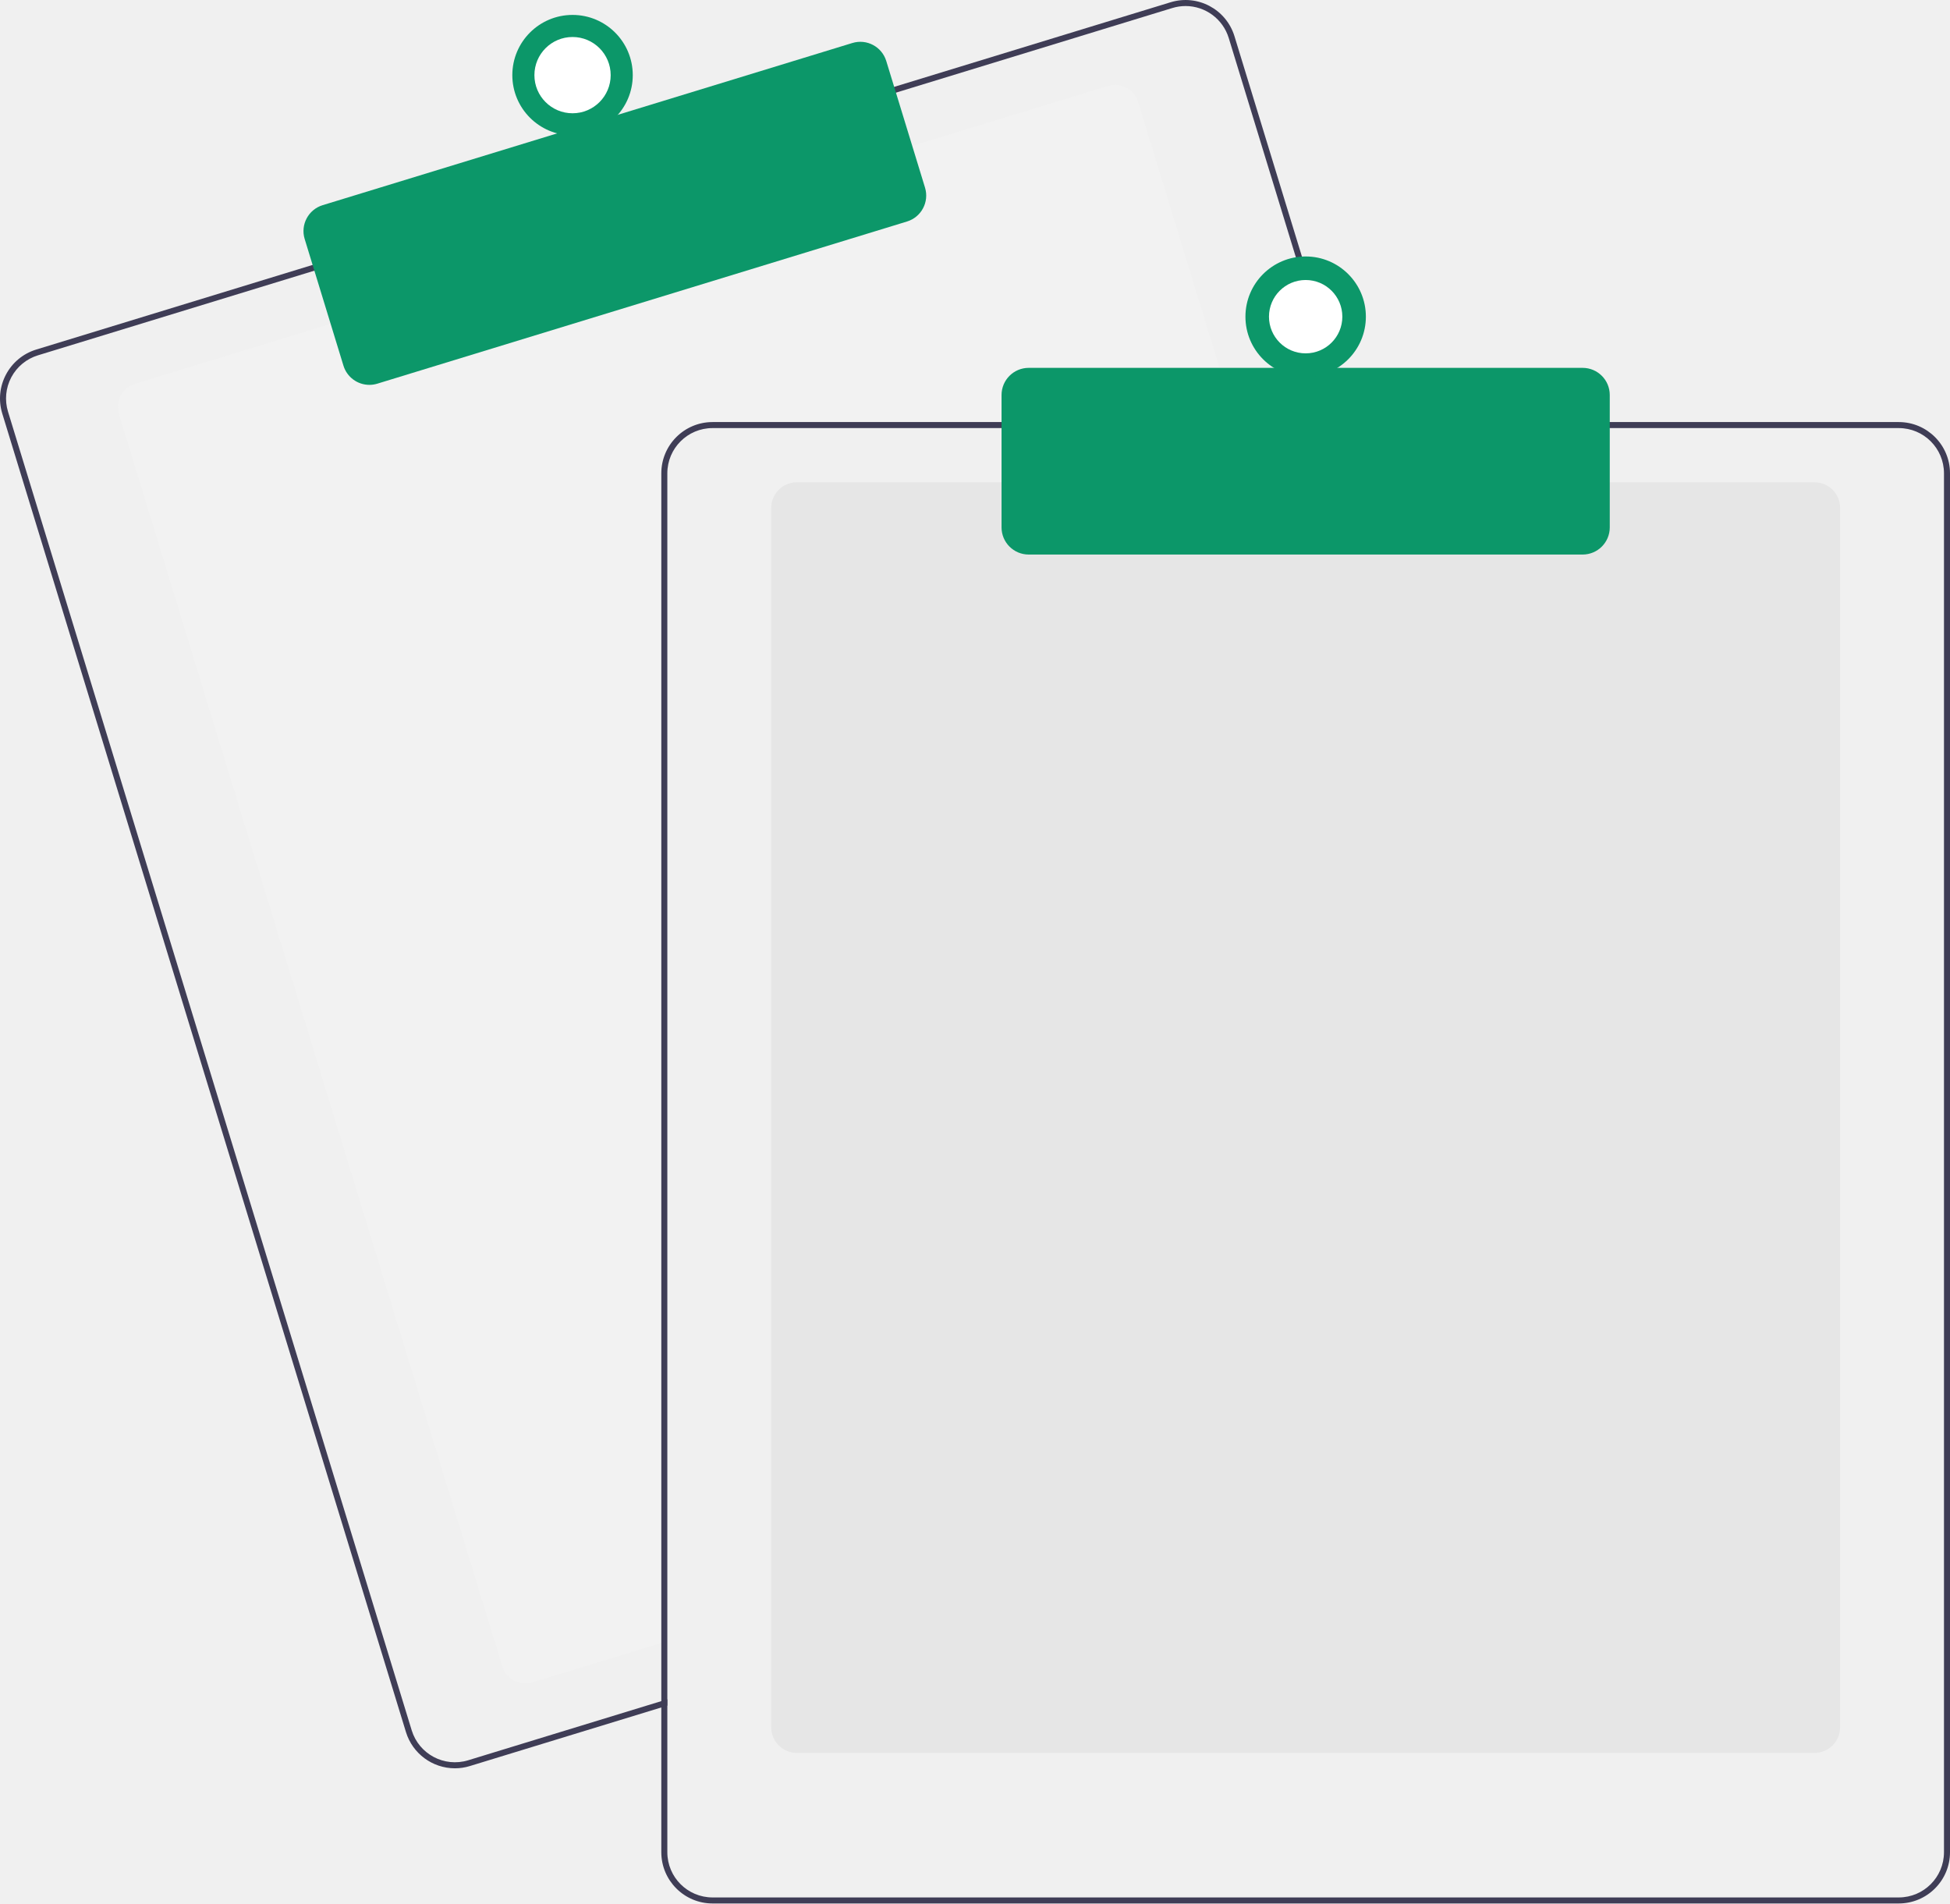
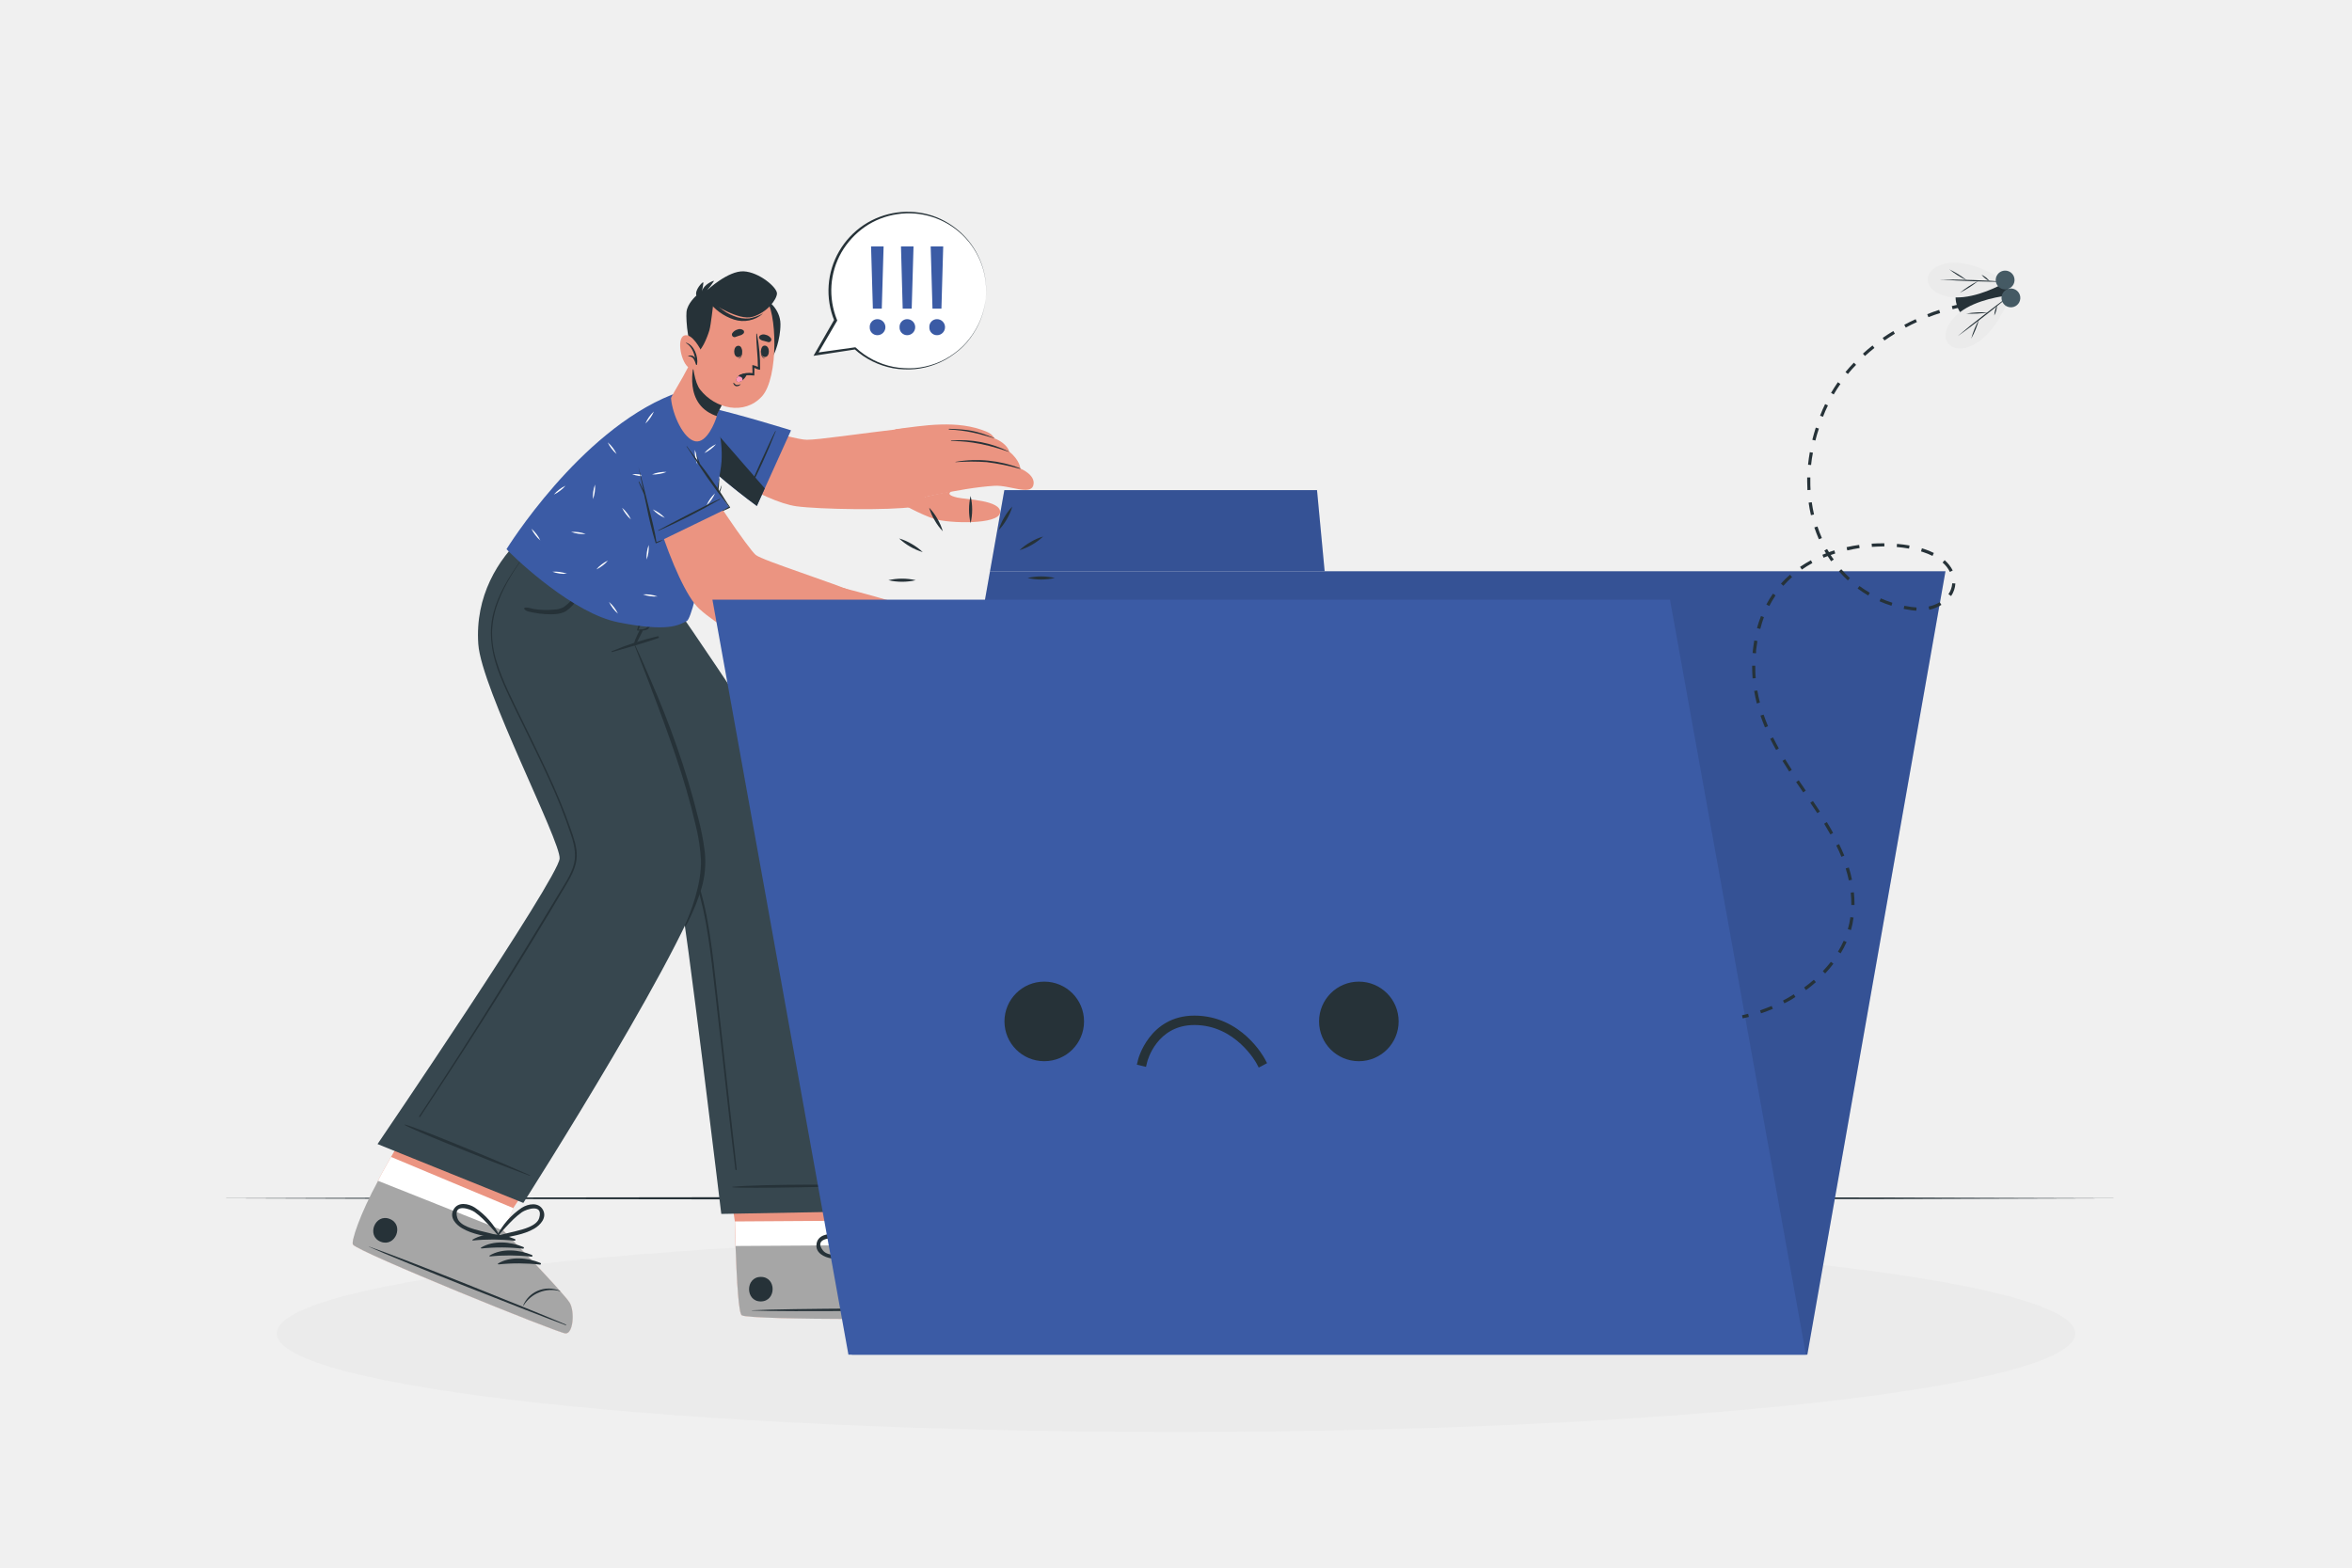
- <svg xmlns="http://www.w3.org/2000/svg" id="b21613c9-2bf0-4d37-bef0-3b193d34fc5d" data-name="Layer 1" width="647.636" height="632.174" viewBox="0 0 647.636 632.174">
-   <path d="M687.328,276.087H512.818a15.018,15.018,0,0,0-15,15v387.85l-2,.61-42.81,13.11a8.007,8.007,0,0,1-9.99-5.31L315.678,271.397a8.003,8.003,0,0,1,5.31-9.99l65.97-20.2,191.25-58.54,65.97-20.2a7.989,7.989,0,0,1,9.99,5.3l32.55,106.32Z" transform="translate(-276.1819 -133.9131)" fill="#f2f2f2" />
-   <path d="M725.408,274.087l-39.23-128.14a16.994,16.994,0,0,0-21.23-11.28l-92.75,28.39L380.958,221.607l-92.75,28.4a17.015,17.015,0,0,0-11.28,21.23l134.08,437.93a17.027,17.027,0,0,0,16.26,12.03,16.789,16.789,0,0,0,4.97-.75l63.58-19.46,2-.62v-2.09l-2,.61-64.17,19.65a15.015,15.015,0,0,1-18.73-9.95l-134.07-437.94a14.979,14.979,0,0,1,9.95-18.73l92.75-28.4,191.24-58.54,92.75-28.4a15.156,15.156,0,0,1,4.41-.66,15.015,15.015,0,0,1,14.32,10.61l39.05,127.56.62,2h2.08Z" transform="translate(-276.1819 -133.9131)" fill="#3f3d56" />
-   <path d="M398.863,261.734a9.016,9.016,0,0,1-8.611-6.367l-12.88-42.072a8.999,8.999,0,0,1,5.971-11.24l175.939-53.864a9.009,9.009,0,0,1,11.241,5.971l12.88,42.072a9.01,9.01,0,0,1-5.971,11.241L401.492,261.339A8.976,8.976,0,0,1,398.863,261.734Z" transform="translate(-276.1819 -133.9131)" fill="#0c9769" />
-   <circle cx="190.154" cy="24.955" r="20" fill="#0c9769" />
-   <circle cx="190.154" cy="24.955" r="12.665" fill="#fff" />
-   <path d="M878.818,716.087h-338a8.51,8.51,0,0,1-8.5-8.5v-405a8.51,8.51,0,0,1,8.5-8.5h338a8.51,8.51,0,0,1,8.5,8.5v405A8.51,8.51,0,0,1,878.818,716.087Z" transform="translate(-276.1819 -133.9131)" fill="#e6e6e6" />
-   <path d="M723.318,274.087h-210.5a17.024,17.024,0,0,0-17,17v407.8l2-.61v-407.19a15.018,15.018,0,0,1,15-15H723.938Zm183.5,0h-394a17.024,17.024,0,0,0-17,17v458a17.024,17.024,0,0,0,17,17h394a17.024,17.024,0,0,0,17-17v-458A17.024,17.024,0,0,0,906.818,274.087Zm15,475a15.018,15.018,0,0,1-15,15h-394a15.018,15.018,0,0,1-15-15v-458a15.018,15.018,0,0,1,15-15h394a15.018,15.018,0,0,1,15,15Z" transform="translate(-276.1819 -133.9131)" fill="#3f3d56" />
-   <path d="M801.818,318.087h-184a9.01,9.01,0,0,1-9-9v-44a9.01,9.01,0,0,1,9-9h184a9.01,9.01,0,0,1,9,9v44A9.01,9.01,0,0,1,801.818,318.087Z" transform="translate(-276.1819 -133.9131)" fill="#0c9769" />
-   <circle cx="433.636" cy="105.174" r="20" fill="#0c9769" />
-   <circle cx="433.636" cy="105.174" r="12.182" fill="#fff" />
+ <svg xmlns="http://www.w3.org/2000/svg" viewBox="0 0 750 500">
+   <g id="Floor">
+     <polygon points="68.96 382.18 144.97 381.94 220.98 381.85 373 381.68 525.02 381.85 601.03 381.94 677.04 382.18 601.03 382.43 525.02 382.51 373 382.68 220.98 382.51 144.97 382.42 68.96 382.18" style="fill:#263238" />
+   </g>
+   <g id="Shadow">
+     <ellipse cx="375" cy="425.29" rx="286.74" ry="31.42" style="fill:#ebebeb" />
+   </g>
+   <g id="Character">
+     <path d="M308.25,420.09c-2.33.79-69.14,1-71.7-.58-1-.6-1.57-10.33-2-22.11-.09-2.54-.16-5.17-.22-7.83L229,353.93l44.67-.29,4.21,35.65-.17,7.84s25.62,11.35,28.24,13.41S310.58,419.3,308.25,420.09Z" style="fill:#eb9481" />
+     <path d="M308.25,420.09c-2.33.79-69.14,1-71.7-.58-1.18-.74-1.82-14.95-2.18-29.94l43.46-.28-.17,7.84s25.62,11.35,28.24,13.41S310.58,419.3,308.25,420.09Z" style="fill:#fff" />
+     <path d="M308.25,420.09c-2.33.79-69.14,1-71.7-.58-1-.6-1.57-10.33-2-22.11l43.07-.27s25.62,11.35,28.24,13.41S310.58,419.3,308.25,420.09Z" style="fill:#a6a6a6" />
+     <path d="M307.28,417.42c-11.2-.24-56.4-.13-67.49.49-.09,0-.09.06,0,.07,11.1.47,56.3,0,67.49-.38C307.52,417.59,307.52,417.42,307.28,417.42Z" style="fill:#263238" />
+     <path d="M301.59,408.15a9,9,0,0,0-6.69,2.76,8.66,8.66,0,0,0-2.48,6c0,.07.12.07.13,0a10.4,10.4,0,0,1,9-8.6A.07.07,0,0,0,301.59,408.15Z" style="fill:#263238" />
+     <path d="M282,398.23c-4.48-.05-9.67,1.55-12.45,5.23-.1.14.1.29.23.22a62.24,62.24,0,0,1,12.3-4.9A.28.28,0,0,0,282,398.23Z" style="fill:#263238" />
+     <path d="M285.48,399.56c-4.49,0-9.68,1.56-12.45,5.23-.11.15.09.3.23.23a61.59,61.59,0,0,1,12.29-4.91A.28.28,0,0,0,285.48,399.56Z" style="fill:#263238" />
+     <path d="M288.94,400.9c-4.48,0-9.67,1.55-12.45,5.23-.1.14.1.29.23.22a62.24,62.24,0,0,1,12.3-4.9A.28.28,0,0,0,288.94,400.9Z" style="fill:#263238" />
+     <path d="M292.41,402.24c-4.49-.05-9.68,1.55-12.45,5.23-.11.14.1.29.23.22a62,62,0,0,1,12.3-4.9A.28.28,0,0,0,292.41,402.24Z" style="fill:#263238" />
+     <path d="M242.61,407.26c-5,0-5,7.85,0,7.82S247.65,407.23,242.61,407.26Z" style="fill:#263238" />
+     <path d="M286.81,386.25c-2.27-1.88-5.13,0-6.52,1.93a23.58,23.58,0,0,0-4,11.48c0,.09.07.13.14.13a.54.54,0,0,0,.81.35c3.18-2.21,6.86-4.19,9.27-7.32C287.88,391,289,388,286.81,386.25Zm-5.46,9.54c-1.54,1.13-3.13,2.18-4.63,3.37.8-2.24,1.49-4.5,2.51-6.66a25.05,25.05,0,0,1,1.62-3c1-1.49,5.36-5.25,5.82-.38C286.93,391.79,283.18,394.45,281.35,395.79Z" style="fill:#263238" />
+     <path d="M265.13,401.36c3.9.58,7.93-.54,11.76-1.15a.55.55,0,0,0,.33-.82.12.12,0,0,0,0-.19,23.5,23.5,0,0,0-10.86-5.47c-2.36-.45-5.7.2-6,3.13C260,399.62,262.85,401,265.13,401.36Zm-2.72-2.54c-3-3.84,2.73-4.17,4.45-3.77a25.58,25.58,0,0,1,3.28,1.06,69.56,69.56,0,0,1,6.41,3.05c-1.9.19-3.77.53-5.66.79C268.63,400.25,264.09,400.93,262.41,398.82Z" style="fill:#263238" />
+     <path d="M163.32,189.2s51.87,88.24,53.26,94.44C218.71,293.16,230,387.17,230,387.17l54-1s-9.3-82.89-18.11-110.2c-6.34-19.67-52.12-84.91-52.12-84.91Z" style="fill:#37474f" />
+     <path d="M279.09,377.93c-7.75-.06-35.22-.37-45.54.59-.08,0-.07.14,0,.15,3.55.51,37.78-.28,45.53-.53A.11.11,0,1,0,279.09,377.93Z" style="fill:#263238" />
+     <path d="M172.17,197.3c3.4,5.33,7,10.55,10.46,15.84S189.57,223.72,193,229q10.26,16,20,32.21A98.63,98.63,0,0,1,221.1,277a96.75,96.75,0,0,1,4.55,16.94c1.06,5.79,1.76,11.64,2.41,17.49q1,9.33,2.09,18.67,2.13,19.11,4.27,38.22c.17,1.56.34,3.12.5,4.69,0,.23-.39.27-.42,0-1.59-12.65-2.91-25.35-4.35-38q-1.08-9.47-2.15-18.93c-.67-5.87-1.31-11.75-2.22-17.58a115,115,0,0,0-3.8-17A81.65,81.65,0,0,0,214.52,265c-6.25-10.79-12.87-21.39-19.49-32s-13.42-21.31-20.4-31.79c-.86-1.29-1.73-2.58-2.63-3.85C171.93,197.29,172.11,197.2,172.17,197.3Z" style="fill:#263238" />
+     <path d="M180.32,425.29c-2.46-.15-66-25.89-67.76-28.33a.84.84,0,0,1-.1-.47c0-2.19,4.41-9.83,8.09-19.87.23-.64,1.87-3.62,4.14-7.63C131,358,142,339.07,142,339.07l41.53,16.5-19.88,29.75-3.09,7.2s19.49,20.15,21.13,23S182.77,425.43,180.32,425.29Z" style="fill:#eb9481" />
+     <path d="M180.32,425.29c-2.46-.15-66-25.89-67.76-28.33a.84.84,0,0,1-.1-.47c0-2.19,4.41-9.83,8.09-19.87.23-.64,1.87-3.62,4.14-7.63l39,16.33-3.09,7.2s19.49,20.15,21.13,23S182.77,425.43,180.32,425.29Z" style="fill:#fff" />
+     <path d="M180.32,425.29c-2.46-.15-66-25.89-67.76-28.33-.68-.93,2.16-9.6,8-20.34l40,15.91s19.49,20.13,21.14,23S182.77,425.43,180.32,425.29Z" style="fill:#a6a6a6" />
+     <path d="M180.42,422.45c-10.29-4.42-52.23-21.28-62.74-24.86-.09,0-.11,0,0,.06,10.11,4.6,52.18,21.12,62.7,25C180.58,422.7,180.64,422.54,180.42,422.45Z" style="fill:#263238" />
+     <path d="M178.62,411.72a9,9,0,0,0-7.24,0,8.7,8.7,0,0,0-4.54,4.62c0,.06.09.11.12.05a10.41,10.41,0,0,1,11.61-4.59A.07.07,0,0,0,178.62,411.72Z" style="fill:#263238" />
+     <path d="M164.19,395.18c-4.13-1.73-9.55-2.19-13.5.18-.15.09,0,.3.13.29a62.34,62.34,0,0,1,13.24.07A.28.28,0,0,0,164.19,395.18Z" style="fill:#263238" />
+     <path d="M166.9,397.72c-4.13-1.73-9.55-2.19-13.5.18-.15.09,0,.3.13.29a61.69,61.69,0,0,1,13.24.07A.28.28,0,0,0,166.9,397.72Z" style="fill:#263238" />
+     <path d="M169.62,400.26c-4.14-1.73-9.56-2.19-13.5.18-.16.09,0,.3.12.29a61.69,61.69,0,0,1,13.24.07A.28.28,0,0,0,169.62,400.26Z" style="fill:#263238" />
+     <path d="M172.33,402.8c-4.14-1.73-9.55-2.19-13.5.17-.16.1,0,.31.12.3a61.69,61.69,0,0,1,13.24.07A.28.28,0,0,0,172.33,402.8Z" style="fill:#263238" />
+     <path d="M124.28,388.77c-4.67-1.86-7.57,5.41-2.88,7.27S129,390.63,124.28,388.77Z" style="fill:#263238" />
+     <path d="M173.14,385.88c-1.41-2.59-4.74-1.95-6.77-.66a23.52,23.52,0,0,0-8,9.13.12.12,0,0,0,.08.17c0,.33.22.72.61.64,3.79-.87,7.94-1.32,11.34-3.32C172.35,390.68,174.47,388.33,173.14,385.88Zm-8.65,6.79c-1.85.47-3.71.85-5.54,1.39a69.94,69.94,0,0,1,4.81-5.23,25.34,25.34,0,0,1,2.65-2.2c1.45-1,6.93-2.85,5.53,1.84C171.17,391.06,166.7,392.11,164.49,392.67Z" style="fill:#263238" />
+     <path d="M147.37,391.75c3.4,2,7.55,2.47,11.33,3.35.39.09.65-.3.62-.64a.11.11,0,0,0,.08-.17,23.52,23.52,0,0,0-8-9.15c-2-1.3-5.35-1.95-6.77.63S145.38,390.58,147.37,391.75Zm-1.56-3.38c-1.39-4.69,4.08-2.83,5.53-1.82a24.33,24.33,0,0,1,2.64,2.21,70,70,0,0,1,4.8,5.24c-1.83-.54-3.69-.93-5.54-1.4C151,392,146.57,391,145.81,388.37Z" style="fill:#263238" />
+     <path d="M166.88,383.66l-46.49-18.77s57.64-84.75,58.06-91.06c.38-5.58-24.94-54.2-25.93-68.37-1.08-15.3,6.28-27.13,14.38-34.48l47.95,20.39s-5.06,8.09-13,12.6c0,0,24.59,56.2,23.19,73.48S166.88,383.66,166.88,383.66Z" style="fill:#37474f" />
+     <path d="M168.94,374.82c-6.72-2.89-4.75-2.16-11.51-5-3.3-1.38-25-10.41-28.34-11.16-.07,0-.12.1-.05.14,2.89,1.77,24.77,10.42,28.1,11.74,6.81,2.68,4.88,1.84,11.72,4.44A.1.1,0,1,0,168.94,374.82Z" style="fill:#263238" />
+     <path d="M209.71,202.94a90.5,90.5,0,0,0-14.6,4.74.15.15,0,1,0,.1.29c4.9-1.43,9.88-2.77,14.7-4.46C210.28,203.38,210.09,202.86,209.71,202.94Z" style="fill:#263238" />
+     <path d="M204,201a21.65,21.65,0,0,0-1.23,2.57,5.91,5.91,0,0,0-.63,2.15c0,.15.2.18.29.09a7.51,7.51,0,0,0,1.2-2c.41-.79.83-1.57,1.22-2.38C205.12,200.84,204.31,200.46,204,201Z" style="fill:#263238" />
+     <path d="M204.6,196.46c.3-.74.59-1.47.9-2.21s.7-1.5,1-2.28c0-.12.24,0,.19.09-.3.74-.49,1.52-.72,2.28s-.49,1.52-.74,2.28c-.47,1.41-1,2.81-1.65,4.18a5.3,5.3,0,0,0,2.3-.4,4.13,4.13,0,0,0,1.63-2c.42-.82.81-1.66,1.24-2.48a16.57,16.57,0,0,0,1.33-2.79c0-.12.24,0,.19.09a32.45,32.45,0,0,1-2.55,5.91c-.45.73-.8,1.5-1.62,1.78a6.78,6.78,0,0,1-2.73.19c-.12,0-.26,0-.22-.18A47.4,47.4,0,0,1,204.6,196.46Z" style="fill:#263238" />
+     <path d="M202.56,205.8c1.71,3.61,3.21,7.21,4.8,10.81s3,7.08,4.43,10.66c2.86,7.22,5.42,14.58,7.67,22,1.11,3.68,2.14,7.39,3.06,11.13a80,80,0,0,1,2.22,11.36,30,30,0,0,1-1,11.4,66.68,66.68,0,0,1-4.23,10.63c-1.05,2.16-1.4,1.87-.9.78,1.43-3.1,5.18-12.49,4.91-20.38A58.82,58.82,0,0,0,221.78,263q-1.31-5.67-2.95-11.25c-2.13-7.34-4.66-14.53-7.26-21.71-1.46-4-3-8-4.5-12s-3-7.68-4.68-12.1C202.34,205.76,202.51,205.69,202.56,205.8Z" style="fill:#263238" />
+     <path d="M167.27,193.87c.83-.31,2,.2,2.84.34a24.28,24.28,0,0,0,3.29.33,23.78,23.78,0,0,0,3.27-.11,7,7,0,0,0,3.13-.83,15.93,15.93,0,0,0,4-4.23,24.61,24.61,0,0,0,3.11-5.46c0-.12.21,0,.17.08-.35,1.11-.61,2.23-1,3.32a20.15,20.15,0,0,1-1.54,2.95,12.61,12.61,0,0,1-4.14,4.7c-1.93,1.1-4.41,1-6.56.91a25.63,25.63,0,0,1-3.71-.49c-.88-.19-2.36-.33-2.92-1.1A.27.27,0,0,1,167.27,193.87Z" style="fill:#263238" />
+     <path d="M133.66,356q11.46-17.36,22.5-35t21.78-35.55c1.71-2.85,3.68-5.69,4.78-8.85,1.2-3.43.52-6.76-.56-10.12a171.63,171.63,0,0,0-7.14-18c-2.68-5.91-5.57-11.72-8.41-17.55s-5.81-11.59-8-17.67c-2-5.81-2.81-11.83-1.25-17.85s4.92-11.34,8.43-16.35c.92-1.32,1.87-2.63,2.8-4,.07-.1.22,0,.15.12-3.87,5.22-7.64,10.75-9.91,16.88a29.15,29.15,0,0,0-1.92,9.45,30.59,30.59,0,0,0,1.51,9.67c1.88,6.08,4.85,11.83,7.62,17.55s5.73,11.64,8.46,17.53A187.64,187.64,0,0,1,182,264.45c.93,2.75,2,5.63,1.92,8.58-.07,3.23-1.61,6.14-3.21,8.86-7,11.85-14.17,23.56-21.47,35.2s-14.81,23.28-22.41,34.8l-2.88,4.35C133.8,356.42,133.54,356.21,133.66,356Z" style="fill:#263238" />
+     <path d="M217.51,137.47c4.33,9.5,26.2,22.59,36.44,24,7.36,1,29.74,1.36,37.41.19,9-1.38,2.12-25.63-3.19-25-14.6,1.7-27,3.6-30.9,3.6-4.76,0-30.51-8.26-33.61-9.43C216.06,128,215.06,132.08,217.51,137.47Z" style="fill:#eb9481" />
+     <path d="M217.65,140c5.48,8.11,23.69,21.37,23.69,21.37l2.53-5.6,8.37-18.52S235.51,132,224.5,129.6a24.12,24.12,0,0,0-3.94-.56C213.53,128.66,212.92,133,217.65,140Z" style="fill:#3B5BA5" />
+     <path d="M217.65,140c5.48,8.11,23.69,21.37,23.69,21.37l2.53-5.6c-6.79-7.89-17.28-19.84-23.31-26.71C213.53,128.66,212.92,133,217.65,140Z" style="fill:#263238" />
+     <path d="M238.06,157.61c1.39-3.41,7.57-17.14,9.11-20,.1-.2.26-.18.17,0a201.71,201.71,0,0,1-9.14,20C238.16,157.73,238,157.69,238.06,157.61Z" style="fill:#263238" />
+     <path d="M285.49,136.91c8.88-1.16,19.87-3.15,29.18.8a5,5,0,0,1,2.49,2.13c4.2,1.7,4.66,4.19,4.66,4.19,3.43,2.78,3.55,5.4,3.55,5.4s4.92,2,4.17,5.22c-.82,3.56-7.56,0-12.46.29-11.25.7-27,4.83-30.25,5.35Z" style="fill:#eb9481" />
+     <path d="M304.78,147.39a72.4,72.4,0,0,1,9.88,0,71.88,71.88,0,0,1,10.6,2.15.09.09,0,0,0,.06-.17,38.29,38.29,0,0,0-20.54-2.08C304.62,147.27,304.62,147.4,304.78,147.39Z" style="fill:#263238" />
+     <path d="M303.38,140.67c3.23,0,8.91.16,18.41,3.47a0,0,0,0,0,0-.06,34.41,34.41,0,0,0-18.43-3.57C303.18,140.53,303.16,140.66,303.38,140.67Z" style="fill:#263238" />
+     <path d="M302.69,137c5.49.28,8.92,1.16,14.44,2.82a0,0,0,0,0,0-.06c-6.08-2.54-8.57-2.78-14.47-3C302.47,136.84,302.48,137,302.69,137Z" style="fill:#263238" />
+     <path d="M303.58,156.64c-1.43.67-1.08,1.42,1.65,2.05s14.08.82,13.68,4.78-16.41,3.46-20.88,2.06-11.2-5.24-11.2-5.24C290,159.76,297.44,157.75,303.58,156.64Z" style="fill:#eb9481" />
+     <path d="M229.4,152.61c-.07,1.71-.23,3.45-.47,5.18,0-.07,0-.13.07-.19.33-.9.66-1.82,1.06-2.69,0,0,.1,0,.09,0a14.42,14.42,0,0,1-.86,2.78c-.18.43-.35.85-.54,1.27-.12.77-.26,1.53-.41,2.29-.3,1.43-1.65,7.51-2,8.54-.06.21-.32.16-.3-.08.07-1.12,1.2-7.45,1.43-8.89a77.71,77.71,0,0,1,1.79-8.25C229.31,152.52,229.41,152.56,229.4,152.61Z" style="fill:#263238" />
+     <path d="M219,198.08c-2.67,1.37-6.11,3.5-21.61.45-1-.2-1.94-.44-2.92-.73-14.53-4.36-32-21.45-32.95-22.66,0,0,23.09-37.43,52.62-49.2,3.65-1.45,9.69,1.35,13,4.84,1.19,1.25,3.78,10.44,2.79,17.88S221.66,196.71,219,198.08Z" style="fill:#3B5BA5" />
+     <path d="M216.92,148.32a11.34,11.34,0,0,1-.65,4.66,10.85,10.85,0,0,1,.65-4.66Z" style="fill:#fff" />
+     <path d="M206.85,173.81a10.33,10.33,0,0,1-.08,2.36,9.8,9.8,0,0,1-.57,2.3,9.85,9.85,0,0,1,.08-2.37A10.37,10.37,0,0,1,206.85,173.81Z" style="fill:#fff" />
+     <path d="M189.74,154.54a11.35,11.35,0,0,1-.65,4.67,10.93,10.93,0,0,1,.65-4.67Z" style="fill:#fff" />
+     <path d="M223.51,172.51a10.39,10.39,0,0,1-.08,2.37,9.8,9.8,0,0,1-.57,2.3,9.85,9.85,0,0,1,.08-2.37A10.32,10.32,0,0,1,223.51,172.51Z" style="fill:#fff" />
+     <path d="M201.54,151.24a10.33,10.33,0,0,1,2.36.07,9.83,9.83,0,0,1,2.3.58,11.27,11.27,0,0,1-4.66-.65Z" style="fill:#fff" />
+     <path d="M182.12,169.65a11.34,11.34,0,0,1,4.66.65,10.85,10.85,0,0,1-4.66-.65Z" style="fill:#fff" />
+     <path d="M205,189.58a11.27,11.27,0,0,1,4.66.65,10.91,10.91,0,0,1-4.66-.65Z" style="fill:#fff" />
+     <path d="M176.13,182.34a11.34,11.34,0,0,1,4.66.65,10.91,10.91,0,0,1-4.66-.65Z" style="fill:#fff" />
+     <path d="M216.77,130.4a11.34,11.34,0,0,1,4.66.65,11.34,11.34,0,0,1-4.66-.65Z" style="fill:#fff" />
+     <path d="M211.12,136.78a9.75,9.75,0,0,1-1.72,1.62,10.62,10.62,0,0,1-2,1.22A10.17,10.17,0,0,1,209.1,138,10.54,10.54,0,0,1,211.12,136.78Z" style="fill:#fff" />
+     <path d="M180.33,154.91a10.11,10.11,0,0,1-1.73,1.61,9.43,9.43,0,0,1-2,1.22,10.53,10.53,0,0,1,1.73-1.61A9.68,9.68,0,0,1,180.33,154.91Z" style="fill:#fff" />
+     <path d="M218.78,163.09a10.17,10.17,0,0,1-1.73,1.62,9.68,9.68,0,0,1-2,1.22,10.17,10.17,0,0,1,1.73-1.62A10.32,10.32,0,0,1,218.78,163.09Z" style="fill:#fff" />
+     <path d="M193.88,178.77a10.17,10.17,0,0,1-1.73,1.62,9.86,9.86,0,0,1-2,1.22,10.17,10.17,0,0,1,1.73-1.62A10.32,10.32,0,0,1,193.88,178.77Z" style="fill:#fff" />
+     <path d="M228.32,141.67a10.17,10.17,0,0,1-1.73,1.62,10.62,10.62,0,0,1-2,1.22,10.17,10.17,0,0,1,1.73-1.62A9.86,9.86,0,0,1,228.32,141.67Z" style="fill:#fff" />
+     <path d="M227.8,159.84a10.17,10.17,0,0,1-1.62-1.73,9.61,9.61,0,0,1-1.22-2,9.75,9.75,0,0,1,1.62,1.72A10.93,10.93,0,0,1,227.8,159.84Z" style="fill:#fff" />
+     <path d="M172.3,172.36a10.17,10.17,0,0,1-1.62-1.73,10.32,10.32,0,0,1-1.22-2,10.17,10.17,0,0,1,1.62,1.73A9.86,9.86,0,0,1,172.3,172.36Z" style="fill:#fff" />
+     <path d="M221.05,187.25a9.75,9.75,0,0,1-1.62-1.72,10.62,10.62,0,0,1-1.22-2,10.17,10.17,0,0,1,1.62,1.73A10.05,10.05,0,0,1,221.05,187.25Z" style="fill:#fff" />
+     <path d="M196.62,144.8a10.11,10.11,0,0,1-1.62-1.72,10.93,10.93,0,0,1-1.22-2,9.75,9.75,0,0,1,1.62,1.72A10.93,10.93,0,0,1,196.62,144.8Z" style="fill:#fff" />
+     <path d="M197.05,195.73a10.17,10.17,0,0,1-1.62-1.73,10.54,10.54,0,0,1-1.22-2,9.75,9.75,0,0,1,1.62,1.72A10.42,10.42,0,0,1,197.05,195.73Z" style="fill:#fff" />
+     <path d="M201.2,165.69a10.53,10.53,0,0,1-1.61-1.73,9.43,9.43,0,0,1-1.22-2,10.11,10.11,0,0,1,1.61,1.73A9.68,9.68,0,0,1,201.2,165.69Z" style="fill:#fff" />
+     <path d="M221.73,140.75c-3.77-.7-7.31-8.49-7.76-13.73,0-.36,1.76-3.21,3.77-6.78,1.22-2.17,2.51-4.62,3.54-6.94.21-.47,1.44,1.12,1.44,1.12l2.68,2,8.85,6.79a40.34,40.34,0,0,0-5.33,8.27,5,5,0,0,0-.32,1,1.22,1.22,0,0,0,0,.17C228.05,134.63,225.36,141.42,221.73,140.75Z" style="fill:#eb9481" />
+     <path d="M228.6,132.53a1.22,1.22,0,0,0,0,.17,9.91,9.91,0,0,1-1.53-.59c-9.69-4.54-5.42-17.52-5.42-17.52l3.8,1.88,8.85,6.79a40.34,40.34,0,0,0-5.33,8.27A5,5,0,0,0,228.6,132.53Z" style="fill:#263238" />
+     <path d="M244.42,95.58s4.43,2.81,4.45,7.81-2,9.89-2.42,10.07S244.42,95.58,244.42,95.58Z" style="fill:#263238" />
+     <path d="M222.44,98.18c-2.66,5.25-2.52,21.8.8,26.06,4.82,6.18,14.1,8.31,19.71,2.2,5.43-5.92,4.87-27.48,1-31.5C238.32,89,226.38,90.41,222.44,98.18Z" style="fill:#eb9481" />
+     <path d="M222.87,124h0" style="fill:none;stroke:#f5a79e;stroke-linecap:round;stroke-linejoin:round;stroke-width:0px" />
+     <path d="M236.56,111.43s-.09.06-.08.1c.06,1.13-.06,2.43-1.07,2.83,0,0,0,.07,0,.06C236.66,114.22,236.8,112.49,236.56,111.43Z" style="fill:#263238" />
+     <path d="M235.53,110.28c-1.82-.1-1.88,3.54-.19,3.63S237.05,110.36,235.53,110.28Z" style="fill:#263238" />
+     <path d="M242.73,111.39s.09,0,.09.1c-.06,1.13.07,2.43,1.09,2.82,0,0,0,.07,0,.06C242.65,114.18,242.5,112.45,242.73,111.39Z" style="fill:#263238" />
+     <path d="M243.76,110.23c1.81-.11,1.9,3.53.22,3.63S242.24,110.32,243.76,110.23Z" style="fill:#263238" />
+     <path d="M234.39,107.51a14.64,14.64,0,0,0,1.41-.48,2.4,2.4,0,0,0,1.36-.76.77.77,0,0,0-.11-.93,1.91,1.91,0,0,0-1.92-.23,2.83,2.83,0,0,0-1.64,1.19A.83.83,0,0,0,234.39,107.51Z" style="fill:#263238" />
+     <path d="M245,109.12a14.65,14.65,0,0,1-1.44-.4,2.4,2.4,0,0,1-1.39-.69.75.75,0,0,1,.06-.93,1.89,1.89,0,0,1,1.9-.33,2.8,2.8,0,0,1,1.7,1.1A.82.82,0,0,1,245,109.12Z" style="fill:#263238" />
+     <path d="M234,122.12c.27.27.53.63.94.67a3,3,0,0,0,1.22-.26s.07,0,0,.06a1.51,1.51,0,0,1-1.44.59,1.21,1.21,0,0,1-.88-1A.06.06,0,0,1,234,122.12Z" style="fill:#263238" />
+     <path d="M240.54,117.3s.05,1.68,0,2.47a16.48,16.48,0,0,0-4.61.16c-.36.08-.32-.21.09-.4a6.76,6.76,0,0,1,3.92-.52c.08-.21-.13-2.6,0-2.59a6.68,6.68,0,0,1,1.74.6c0-3.52-.56-7-.51-10.52,0-.12.19-.14.21,0a56.64,56.64,0,0,1,1,11.3C242.39,118.23,240.84,117.46,240.54,117.3Z" style="fill:#263238" />
+     <path d="M238.29,119.17a5,5,0,0,1-2.1,2.51c-1.51.61-2-.76-.48-2A4.88,4.88,0,0,1,238.29,119.17Z" style="fill:#263238" />
+     <path d="M236.72,121.37a2,2,0,0,1-.53.31c-1.39.56-1.94-.55-.82-1.67C236.13,120.07,237,120.35,236.72,121.37Z" style="fill:#ff99ba" />
+     <path d="M221.68,112.33c1.83.56,3.93-4.94,4.53-7,.52-1.86,1.12-7.77,1.21-8.18s8,5.23,12.58,3.89,7.69-5.49,7.76-7.42-5.66-6.83-10.61-7.08-11.66,6-11.66,6a23,23,0,0,0,2.2-2.94c-.08-.22-3.28,1.06-3.87,3.34,0,0,.64-2.87.4-2.92s-2.73,2.4-2.17,4.26c0,0-2.88,2.49-3.14,5.22S219.53,111.67,221.68,112.33Z" style="fill:#263238" />
+     <path d="M243.28,100a15.21,15.21,0,0,1-4.35,1.56,10.33,10.33,0,0,1-5-.8,15.36,15.36,0,0,1-4.36-2.58c-1.15-.94-2.18-2.09-3.41-2.93-.31-.22-.66.23-.47.51a16.52,16.52,0,0,0,8.36,6.16,9.53,9.53,0,0,0,9.22-1.88S243.3,100,243.28,100Z" style="fill:#263238" />
+     <path d="M223.59,111.84s-2.84-5.76-5.4-4.83-1,8.9,1.63,10.36a2.85,2.85,0,0,0,4-.94Z" style="fill:#eb9481" />
+     <path d="M218.7,109.28s-.06,0,0,.08c1.82,1.08,2.56,3,3,5a1.57,1.57,0,0,0-2.26-.78c-.06,0,0,.11,0,.11a1.75,1.75,0,0,1,1.81.9,8.45,8.45,0,0,1,.68,1.68c.06.19.39.14.36-.07v0C222.72,113.71,221.32,109.94,218.7,109.28Z" style="fill:#263238" />
+     <path d="M204.84,137.56c-2,11.33,10.28,49.5,18.15,56.63,11.71,10.6,33.36,17.57,41.21,19.84,3.42,1,12.88-23.07,9.42-24.66C266.21,186,243.19,178.8,241,177s-15.39-20.87-21.27-31.85C211.86,130.37,205.83,131.83,204.84,137.56Z" style="fill:#eb9481" />
+     <path d="M267.79,187.25s10.22,2.61,16.81,4.62c3.68,1.13,9.82,3.62,12.15,5.68,3.48,3.09,16.06,18.21,12.46,21.34-3.26,2.84-12.42-11.53-12.42-11.53s10.52,13.68,6,16.37S290,208.81,290,208.81s10.49,14.3,5.36,16.33c-3.88,1.53-12.2-14-12.2-14s8.94,12.35,5,14.1c-4.34,1.94-12.91-11.92-12.91-11.92-10.72,2.77-17-.3-21.13-3C253.15,209.66,267.79,187.25,267.79,187.25Z" style="fill:#eb9481" />
+     <path d="M293.45,202.39c1.3,1.56,2.62,3.14,3.77,4.81s2.24,3.39,3.23,5.16a34.62,34.62,0,0,1,3.2,7.26c-1.72-4.4-5.75-10.45-6.9-12.12s-2.22-3.4-3.36-5.07C293.36,202.39,293.42,202.35,293.45,202.39Z" style="fill:#263238" />
+     <path d="M287.34,206.44c2.22,1.76,6.87,8.3,8.66,12.69.08.18,0,.17-.13,0-1.4-2.17-7.08-10.57-8.58-12.66C287.26,206.44,287.31,206.41,287.34,206.44Z" style="fill:#263238" />
+     <path d="M281.47,209a31.33,31.33,0,0,1,6.42,10c.07.18-.07.15-.18,0-2.07-3.37-3.67-6-6.35-9.91C281.32,209,281.41,208.91,281.47,209Z" style="fill:#263238" />
+     <path d="M216,138.39c-9.13-12.91-14.59-8.13-12.76,5.89,1.72,13.11,6.31,28.73,6.31,28.73l23-11.16S221.81,146.66,216,138.39Z" style="fill:#3B5BA5" />
+     <path d="M221.55,143.47a10.28,10.28,0,0,1,.65,2.27,10.39,10.39,0,0,1,.15,2.37,10.34,10.34,0,0,1-.64-2.28A9.77,9.77,0,0,1,221.55,143.47Z" style="fill:#fff" />
+     <path d="M207.92,151.32a11,11,0,0,1,4.63-.8,10.26,10.26,0,0,1-2.27.64A9.8,9.8,0,0,1,207.92,151.32Z" style="fill:#fff" />
+     <path d="M208.51,131.24a11.16,11.16,0,0,1-2.71,3.85,11.16,11.16,0,0,1,2.71-3.85Z" style="fill:#fff" />
+     <path d="M228,157.35a10.44,10.44,0,0,1-1.15,2.07,10.11,10.11,0,0,1-1.56,1.78,11.16,11.16,0,0,1,2.71-3.85Z" style="fill:#fff" />
+     <path d="M212,165.18a10,10,0,0,1-2.07-1.15,10.06,10.06,0,0,1-1.78-1.56,11.16,11.16,0,0,1,3.85,2.71Z" style="fill:#fff" />
+     <path d="M219,142.28c1.23,1.69,2.5,3.34,3.76,5q-.48-1.26-.84-2.55a0,0,0,1,1,.06,0c.25.66.54,1.31.78,2l.36,1a1.8,1.8,0,0,1,.08.21c1,1.29,2,2.58,2.92,3.9,1.13,1.58,2.22,3.18,3.32,4.78s2.21,3.59,3.4,5.2c.11.14-2,1-2.23,1.11s-.35-.08-.13-.15,1.9-1.1,1.92-1.12c-1.1-1.62-2.37-3.11-3.52-4.68s-2.29-3.14-3.4-4.73c-2.25-3.24-4.31-6.6-6.55-9.85A0,0,0,0,1,219,142.28Z" style="fill:#263238" />
+     <path d="M203.78,153.56c.35.68.73,1.35,1,2.05l.38.87c-.53-2.49-1-5-1.55-7.49,0,0,0,0,0,0,1.06,4,2.13,8.09,3.11,12.15.93,3.88,2.06,7.8,2.6,11.76a13.05,13.05,0,0,1,2.16-.73,10.66,10.66,0,0,1-2.38,1.15,124.82,124.82,0,0,1-3-12.24c-.25-1.12-.48-2.24-.72-3.36-.26-.68-.57-1.33-.88-2s-.59-1.42-.87-2.13C203.69,153.55,203.76,153.51,203.78,153.56Z" style="fill:#263238" />
+     <path d="M209.89,169.15c3.2-1.8,16.57-8.72,19.56-10,.21-.09.32,0,.11.14a201.57,201.57,0,0,1-19.6,10C209.88,169.31,209.8,169.2,209.89,169.15Z" style="fill:#263238" />
+   </g>
+   <g id="Folder">
+     <polygon points="576.32 432.05 271.64 432.05 315.69 182.2 620.37 182.2 576.32 432.05" style="fill:#3B5BA5" />
+     <polygon points="419.97 156.32 320.26 156.32 315.69 182.2 422.4 182.2 419.97 156.32" style="fill:#3B5BA5" />
+     <g style="opacity:0.1">
+       <polygon points="576.32 432.05 271.64 432.05 315.69 182.2 620.37 182.2 576.32 432.05" />
+       <polygon points="419.97 156.32 320.26 156.32 315.69 182.2 422.4 182.2 419.97 156.32" />
+     </g>
+     <path d="M309.5,166.88a19.17,19.17,0,0,1,0-8.7,19.17,19.17,0,0,1,0,8.7Z" style="fill:#263238" />
+     <path d="M300.64,169.44a17,17,0,0,1-2.61-3.52,17.35,17.35,0,0,1-1.75-4,16.58,16.58,0,0,1,2.61,3.51A17.61,17.61,0,0,1,300.64,169.44Z" style="fill:#263238" />
+     <path d="M294.24,176.09a19.18,19.18,0,0,1-7.53-4.35,17.16,17.16,0,0,1,4,1.74A17.58,17.58,0,0,1,294.24,176.09Z" style="fill:#263238" />
+     <path d="M292,185.05a19.17,19.17,0,0,1-8.7,0,19.17,19.17,0,0,1,8.7,0Z" style="fill:#263238" />
+     <path d="M294.6,193.91a17.64,17.64,0,0,1-3.52,2.61,17.16,17.16,0,0,1-4,1.74,17,17,0,0,1,3.52-2.61A16.8,16.8,0,0,1,294.6,193.91Z" style="fill:#263238" />
+     <path d="M301.24,200.3a19.13,19.13,0,0,1-4.35,7.54,16.83,16.83,0,0,1,1.75-4A17.31,17.31,0,0,1,301.24,200.3Z" style="fill:#263238" />
+     <path d="M310.2,202.51a17.45,17.45,0,0,1,.5,4.35,17,17,0,0,1-.5,4.35,16.57,16.57,0,0,1-.5-4.35A17.45,17.45,0,0,1,310.2,202.51Z" style="fill:#263238" />
+     <path d="M319.06,200a17,17,0,0,1,2.61,3.52,16.8,16.8,0,0,1,1.74,4,19.13,19.13,0,0,1-4.35-7.54Z" style="fill:#263238" />
+     <path d="M325.45,193.3a16.8,16.8,0,0,1,4,1.74,17,17,0,0,1,3.52,2.61,16.8,16.8,0,0,1-4-1.74A17,17,0,0,1,325.45,193.3Z" style="fill:#263238" />
+     <path d="M327.66,184.34a19.22,19.22,0,0,1,8.71,0,19.22,19.22,0,0,1-8.71,0Z" style="fill:#263238" />
+     <path d="M325.1,175.48a17.31,17.31,0,0,1,3.52-2.6,16.44,16.44,0,0,1,4-1.75,19.13,19.13,0,0,1-7.54,4.35Z" style="fill:#263238" />
+     <path d="M318.45,169.09a17.58,17.58,0,0,1,1.74-4,17,17,0,0,1,2.61-3.52,16.8,16.8,0,0,1-1.74,4A17,17,0,0,1,318.45,169.09Z" style="fill:#263238" />
+     <polygon points="575.87 432.05 270.54 432.05 227.18 191.27 532.52 191.27 575.87 432.05" style="fill:#3B5BA5" />
+     <circle cx="332.99" cy="325.77" r="12.69" style="fill:#263238" />
+     <circle cx="433.31" cy="325.77" r="12.69" style="fill:#263238" />
+     <path d="M401.38,340.49l-.7-1.33c-.06-.12-6.62-12.24-19.81-12.24-12,0-15,11.41-15.08,11.9l-.36,1.45-2.91-.7.35-1.46c0-.14,3.58-14.19,18-14.19,15,0,22.17,13.28,22.47,13.85l.7,1.32Z" style="fill:#263238" />
+   </g>
+   <g id="Fly">
+     <path d="M555.71,324.8l-.21-1c.65-.14,1.29-.29,1.93-.46l.25,1C557,324.51,556.37,324.66,555.71,324.8Z" style="fill:#263238" />
+     <path d="M561.55,323.19l-.32-.94c1.25-.43,2.5-.9,3.71-1.41l.39.92C564.1,322.28,562.83,322.76,561.55,323.19ZM569,320l-.45-.88c1.17-.61,2.34-1.27,3.45-2l.52.85C571.38,318.76,570.19,319.43,569,320Zm6.88-4.23-.59-.81c1.08-.79,2.12-1.62,3.1-2.47l.66.75C578,314.15,577,315,575.87,315.81Zm6.1-5.32-.73-.69c.92-1,1.79-2,2.59-3l.79.61C583.8,308.47,582.91,309.5,582,310.49Zm4.95-6.4-.85-.53a29.08,29.08,0,0,0,1.84-3.48l.92.41A33.74,33.74,0,0,1,586.92,304.09Zm3.31-7.42-1-.28a26.14,26.14,0,0,0,.81-3.83l1,.13A25.66,25.66,0,0,1,590.23,296.67Zm1.11-8h-1v-.29c0-1.21-.07-2.44-.19-3.65l1-.1a36.24,36.24,0,0,1,.2,3.75Zm-1.8-7.83a39.3,39.3,0,0,0-1-3.82l1-.3c.41,1.3.76,2.62,1,3.91Zm-2.37-7.53c-.48-1.18-1-2.39-1.64-3.61l.9-.45c.61,1.24,1.17,2.48,1.66,3.68Zm-3.5-7.13c-.62-1.09-1.3-2.24-2-3.42l.85-.53c.73,1.19,1.42,2.35,2,3.46Zm-4.18-6.79c-.73-1.1-1.47-2.21-2.23-3.32l.83-.56c.76,1.11,1.5,2.22,2.23,3.34ZM575,252.73c-.75-1.1-1.51-2.21-2.25-3.31l.83-.56c.74,1.1,1.49,2.21,2.24,3.3Zm-4.47-6.66c-.73-1.12-1.44-2.26-2.14-3.4l.85-.52c.7,1.14,1.41,2.26,2.13,3.38Zm-4.17-6.87c-.68-1.21-1.31-2.41-1.88-3.56l.9-.45c.56,1.14,1.19,2.32,1.85,3.52ZM562.81,232c-.53-1.25-1-2.52-1.44-3.76l1-.32c.42,1.21.89,2.46,1.41,3.69Zm-2.6-7.63c-.33-1.3-.62-2.63-.84-4l1-.16c.22,1.28.49,2.58.82,3.86Zm-1.34-8c-.1-1.23-.15-2.47-.15-3.71v-.33h1v.32c0,1.21,0,2.43.15,3.63Zm1-8-1-.1c0-.27.05-.55.08-.84.12-1.07.27-2.14.45-3.16l1,.17c-.17,1-.32,2.05-.44,3.1C560,207.85,560,208.12,559.92,208.4Zm1.39-7.78-1-.27c.37-1.32.8-2.61,1.28-3.84l.93.36A36.6,36.6,0,0,0,561.31,200.62Zm49.83-5.83c-.56,0-1.14-.08-1.71-.16-.78-.11-1.56-.24-2.33-.39l.2-1c.74.14,1.51.27,2.27.38.54.07,1.09.12,1.62.15Zm4.11-.31-.21-1a11.54,11.54,0,0,0,3.56-1.38l.52.85A12.45,12.45,0,0,1,615.25,194.48Zm-51.06-1.19-.89-.47a35.46,35.46,0,0,1,2.11-3.46l.82.57A32.66,32.66,0,0,0,564.19,193.29Zm39-.06a38.51,38.51,0,0,1-3.8-1.43l.41-.92a34.09,34.09,0,0,0,3.69,1.39Zm19-3.12-.83-.56a7,7,0,0,0,1.22-3.49l1,.07A8,8,0,0,1,622.17,190.11Zm-26.4-.15a36.69,36.69,0,0,1-3.39-2.23l.59-.8a35.28,35.28,0,0,0,3.3,2.16Zm-27.1-3.12-.74-.67a33.81,33.81,0,0,1,2.89-2.85l.66.75A33.41,33.41,0,0,0,568.67,186.84Zm20.59-1.69a37,37,0,0,1-2.83-2.91l.75-.66a36.84,36.84,0,0,0,2.75,2.83Zm32.55-2.71a9.77,9.77,0,0,0-2.33-3l.66-.75a10.8,10.8,0,0,1,2.57,3.29Zm-47.22-.79-.57-.82a38.58,38.58,0,0,1,3.47-2.11l.47.88A37.77,37.77,0,0,0,574.59,181.65Zm9.34-2.6c-.38-.54-.75-1.09-1.1-1.66l-1.3.51-.38-.92,1.15-.46c-.18-.3-.36-.6-.53-.9l.87-.49c.2.35.4.7.61,1q.84-.3,1.71-.57l.29,1c-.49.15-1,.31-1.46.48.31.49.63,1,1,1.43Zm32.33-1.72a21.3,21.3,0,0,0-3-1.22l-.66-.21.29-1,.68.22a21.6,21.6,0,0,1,3.12,1.27Zm-27.18-1.79-.21-1c1.29-.29,2.63-.53,4-.72l.15,1C591.67,175,590.36,175.25,589.08,175.54Zm19.7-.54c-1.25-.22-2.57-.39-3.92-.51l.08-1c1.39.12,2.74.29,4,.52Zm-11.85-.58-.07-1c1.19-.07,2.38-.11,3.56-.11h.49v1h-.48C599.27,174.31,598.09,174.34,596.93,174.42ZM580,172c-.54-1.22-1-2.49-1.45-3.78l1-.31c.42,1.26.89,2.5,1.41,3.69Zm-2.53-7.68c-.3-1.29-.55-2.63-.74-4l1-.14c.19,1.32.43,2.63.72,3.9Zm-1.12-8c-.05-.9-.08-1.82-.08-2.74,0-.43,0-.87,0-1.3l1,0c0,.43,0,.85,0,1.28,0,.9,0,1.81.07,2.68Zm1.19-8-1-.1c.14-1.32.33-2.67.56-4l1,.17C577.83,145.72,577.64,147,577.51,148.34Zm1.37-7.81-1-.24c.32-1.29.69-2.59,1.1-3.89l1,.31C579.56,138,579.19,139.27,578.88,140.53Zm2.4-7.57-.93-.36c.49-1.25,1-2.5,1.61-3.71l.9.44C582.29,130.51,581.76,131.73,581.28,133Zm3.44-7.13-.87-.51c.68-1.15,1.41-2.3,2.17-3.4l.82.57C586.09,123.57,585.38,124.69,584.72,125.83Zm4.51-6.51-.78-.63c.84-1,1.74-2.06,2.67-3l.72.69C590.93,117.3,590.05,118.3,589.23,119.32Zm5.44-5.76-.67-.74c1-.89,2-1.77,3.07-2.62l.62.79C596.65,111.82,595.63,112.69,594.67,113.56Zm6.21-4.94-.57-.83c1.09-.75,2.23-1.49,3.39-2.19l.51.85C603.08,107.14,602,107.87,600.88,108.62Zm6.79-4.13-.47-.88c1.18-.63,2.4-1.23,3.62-1.79l.42.91C610,103.28,608.83,103.88,607.67,104.49Zm7.23-3.32-.37-.94c1.26-.49,2.53-1,3.79-1.37l.32,1C617.4,100.22,616.14,100.68,614.9,101.17Z" style="fill:#263238" />
+     <path d="M622.64,98.62l-.25-1c1.24-.32,2-.46,2-.46l.18,1S623.85,98.31,622.64,98.62Z" style="fill:#263238" />
+     <path d="M640.32,92.16c-2.55-7.9-19.63-5.06-16.3,5.27S642.87,100.07,640.32,92.16Z" style="fill:#263238" />
+     <path d="M614.73,89c.13-3.47,4.95-6.14,11.77-4.91s13.23,5.83,13.23,5.83S633,94,626.11,94.75,614.6,92.46,614.73,89Z" style="fill:#ebebeb" />
+     <path d="M639.73,89.9c-3.54,0-7.07-.1-10.6-.21s-7.07-.29-10.6-.57c3.54,0,7.08.09,10.61.2S636.21,89.61,639.73,89.9Z" style="fill:#263238" />
+     <path d="M621.58,85.91a29.75,29.75,0,0,1,5.65,3.53,26.64,26.64,0,0,1-2.92-1.6A28.63,28.63,0,0,1,621.58,85.91Z" style="fill:#263238" />
+     <path d="M630.85,89.57A32.47,32.47,0,0,1,625,93.35a32.47,32.47,0,0,1,5.88-3.78Z" style="fill:#263238" />
+     <path d="M631.88,87.62a7.24,7.24,0,0,1,2.58,2.08,6.85,6.85,0,0,1-1.41-.89A7.32,7.32,0,0,1,631.88,87.62Z" style="fill:#263238" />
+     <path d="M621.23,109.55c2.13,2.74,7.6,2.08,12.41-2.9S641,94.18,641,94.18s-7.88.6-13.89,4S619.09,106.8,621.23,109.55Z" style="fill:#ebebeb" />
+     <path d="M641,94.18c-2.88,2-5.68,4.22-8.49,6.37s-5.56,4.37-8.25,6.66c2.88-2,5.68-4.21,8.48-6.36S638.27,96.48,641,94.18Z" style="fill:#263238" />
+     <path d="M628.58,108a28.53,28.53,0,0,0,1.43-3,26.73,26.73,0,0,0,1.08-3.16,27.77,27.77,0,0,0-1.43,3A28.52,28.52,0,0,0,628.58,108Z" style="fill:#263238" />
+     <path d="M634,99.64a33.06,33.06,0,0,0-7,.37,29.2,29.2,0,0,0,3.5,0A31.11,31.11,0,0,0,634,99.64Z" style="fill:#263238" />
+     <path d="M635.93,100.63a7.15,7.15,0,0,0,.62-1.56,7.48,7.48,0,0,0,.26-1.65,7.45,7.45,0,0,0-.88,3.21Z" style="fill:#263238" />
+     <path d="M640.32,92.16a3,3,0,1,1,1.93-3.77A3,3,0,0,1,640.32,92.16Z" style="fill:#455a64" />
+     <path d="M642.16,97.87a3,3,0,1,1,1.93-3.78A3,3,0,0,1,642.16,97.87Z" style="fill:#455a64" />
+   </g>
+   <g id="speech-bubble">
+     <path d="M314.31,95.32a24.92,24.92,0,0,1-41.64,15.77l-12.47,1.83,6.24-10.78a24.92,24.92,0,1,1,47.87-6.82Z" style="fill:#fff" />
+     <path d="M314.31,95.32a25,25,0,0,1-5,12.63,22.11,22.11,0,0,1-4.89,4.83,24.26,24.26,0,0,1-6,3.35,24.53,24.53,0,0,1-6.71,1.6,25,25,0,0,1-3.46.07,22.18,22.18,0,0,1-3.45-.36,25.16,25.16,0,0,1-12.33-6.09l.29.09-12.45,1.91-.91.14.46-.8,6.2-10.8,0,.43a25.18,25.18,0,0,1,1.54-22.21,25.54,25.54,0,0,1,7.8-8.32,25.37,25.37,0,0,1,21.91-3,25.53,25.53,0,0,1,9.61,5.9A25,25,0,0,1,314.31,95.32Zm0,0a24.65,24.65,0,0,0-28.26-27,24.38,24.38,0,0,0-10.29,4.06,25.69,25.69,0,0,0-7.46,8.14,24.62,24.62,0,0,0-3.17,10.54A24.87,24.87,0,0,0,266.89,102l.09.22-.12.21-6.28,10.76-.44-.66,12.48-1.75.17,0,.12.11A24.56,24.56,0,0,0,284.85,117a21.23,21.23,0,0,0,3.38.41,24.26,24.26,0,0,0,3.41,0,25,25,0,0,0,6.66-1.47,23.44,23.44,0,0,0,6-3.24,22.78,22.78,0,0,0,4.9-4.77A25,25,0,0,0,314.31,95.32Z" style="fill:#263238" />
+     <path d="M277.34,104.35a2.42,2.42,0,0,1,2.44-2.56,2.56,2.56,0,0,1,0,5.12A2.42,2.42,0,0,1,277.34,104.35Zm1-5.91-.58-19.84h4l-.58,19.84Z" style="fill:#3B5BA5" />
+     <path d="M286.85,104.35a2.42,2.42,0,0,1,2.43-2.56,2.56,2.56,0,0,1,0,5.12A2.42,2.42,0,0,1,286.85,104.35Zm1-5.91L287.3,78.6h4l-.58,19.84Z" style="fill:#3B5BA5" />
+     <path d="M296.35,104.35a2.42,2.42,0,0,1,2.44-2.56,2.56,2.56,0,0,1,0,5.12A2.42,2.42,0,0,1,296.35,104.35Zm1-5.91-.58-19.84h4l-.57,19.84Z" style="fill:#3B5BA5" />
+   </g>
</svg>
